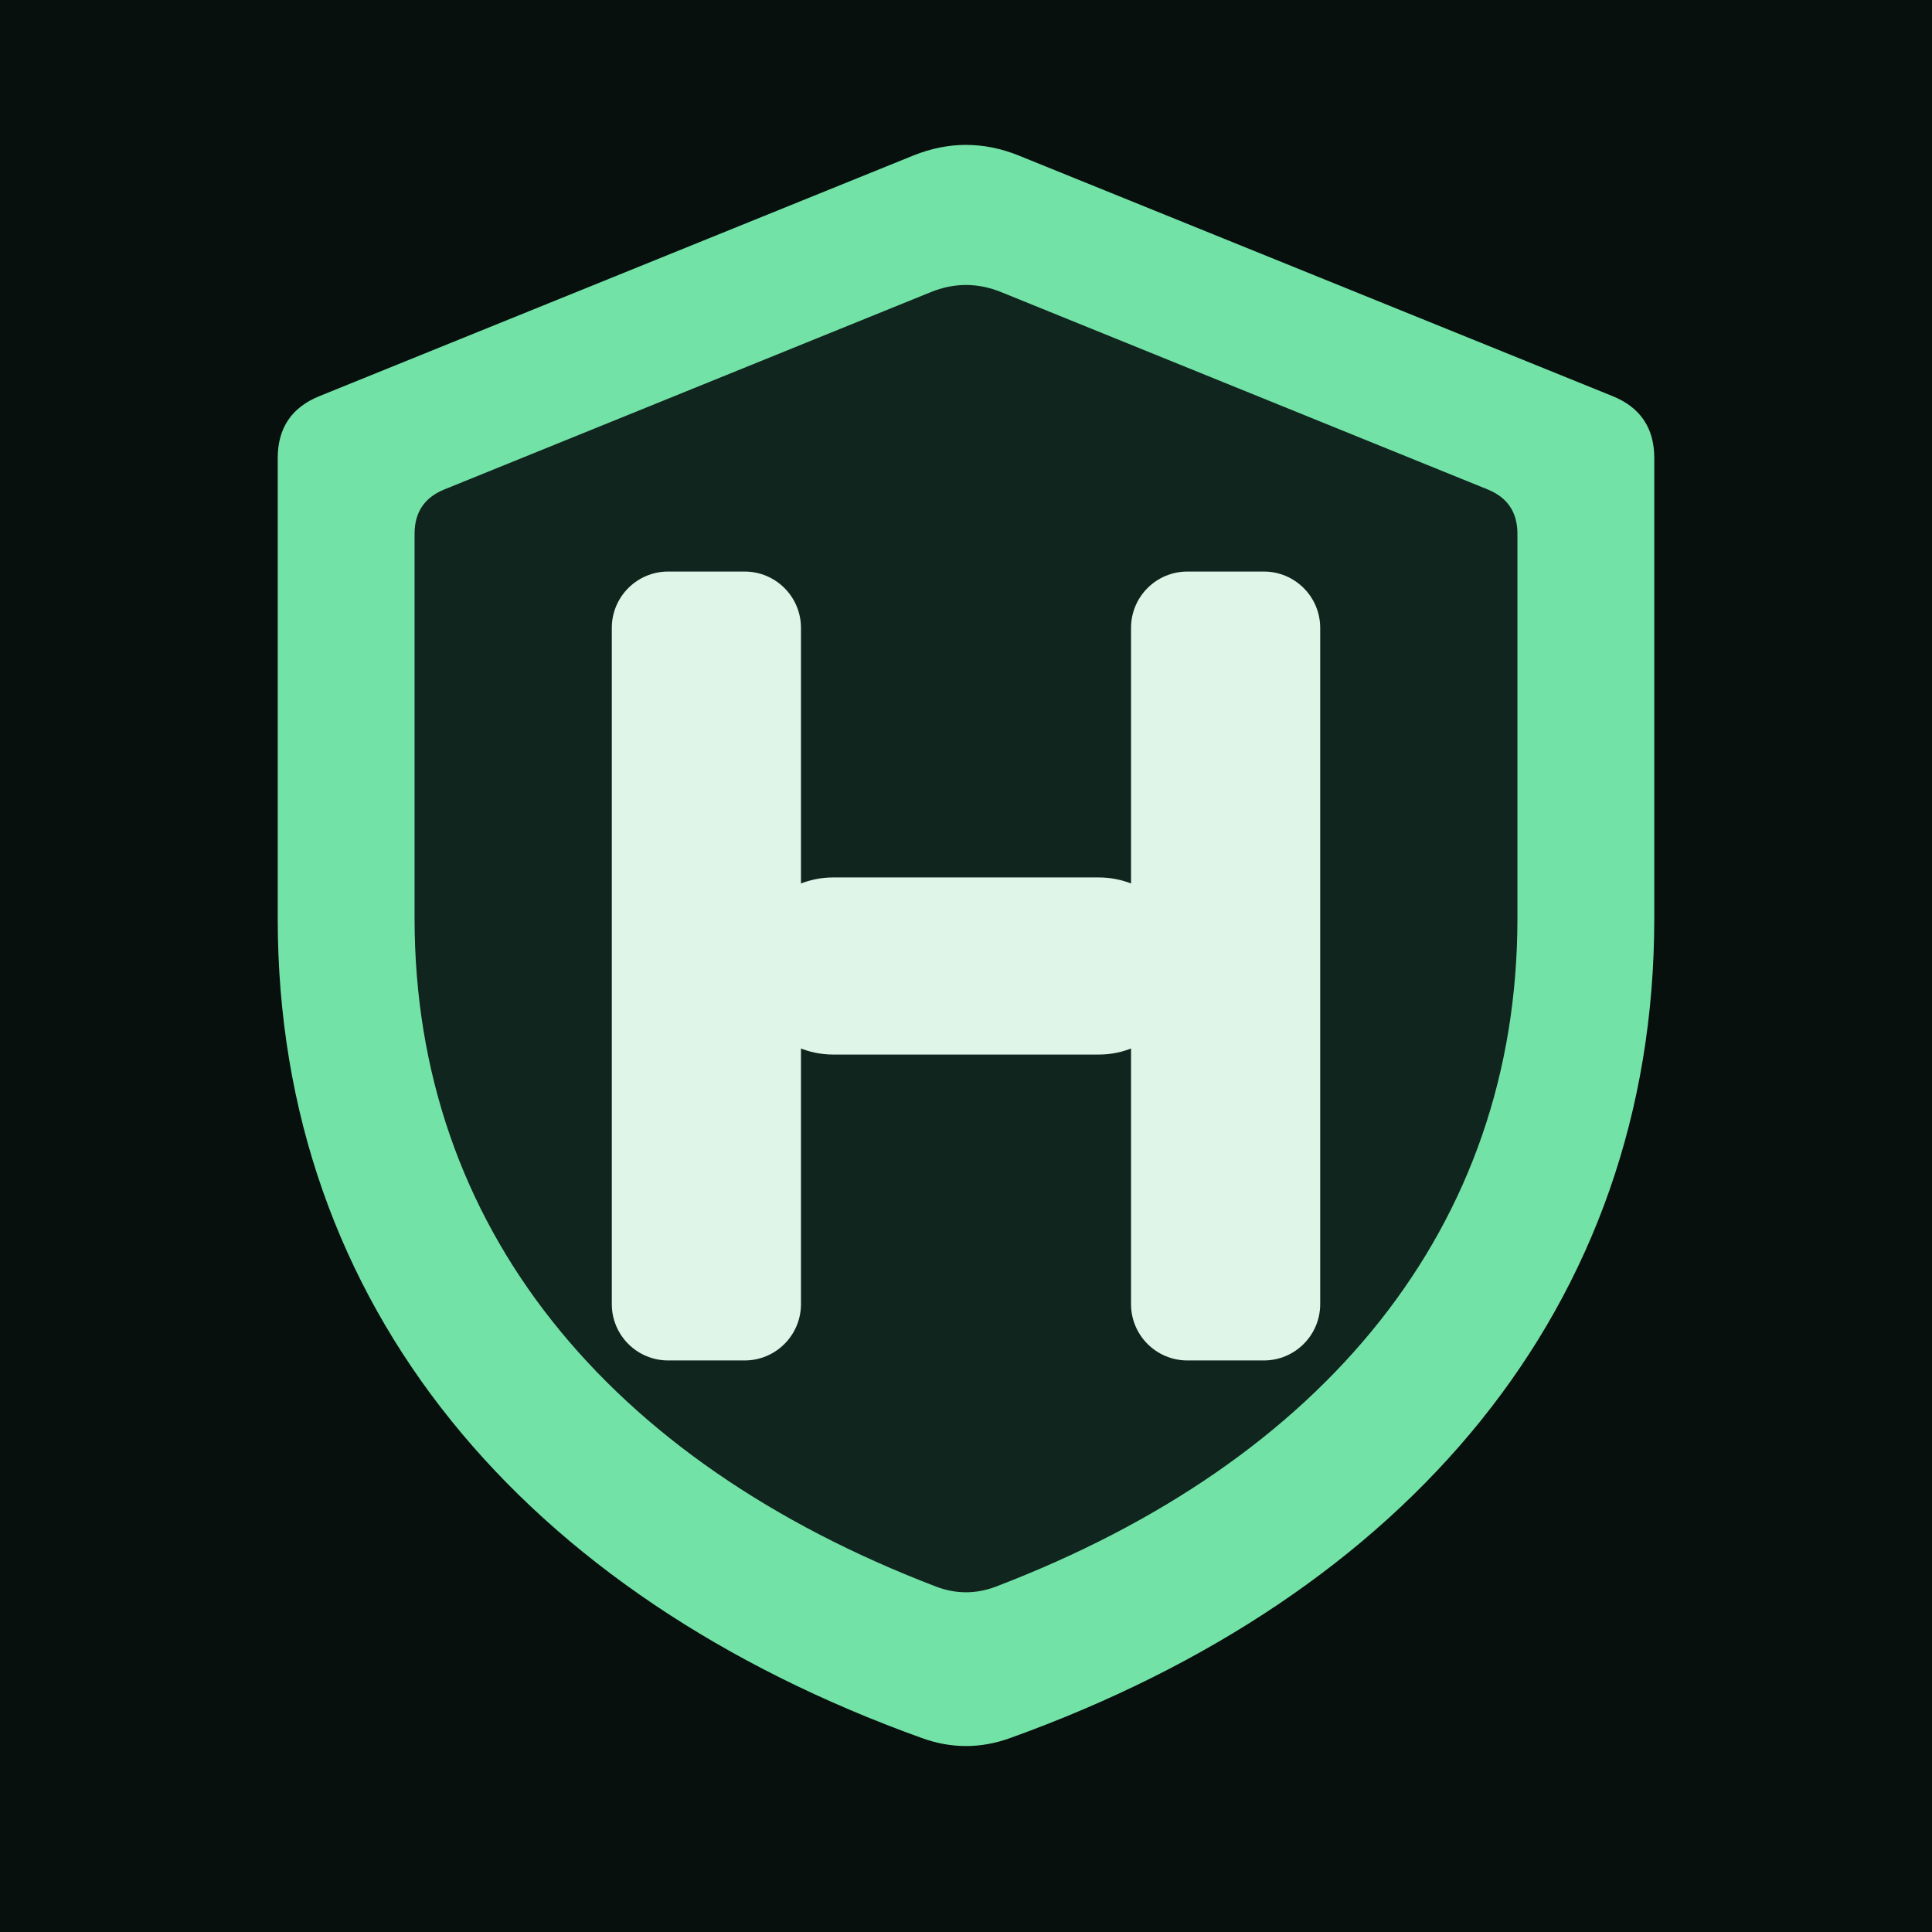
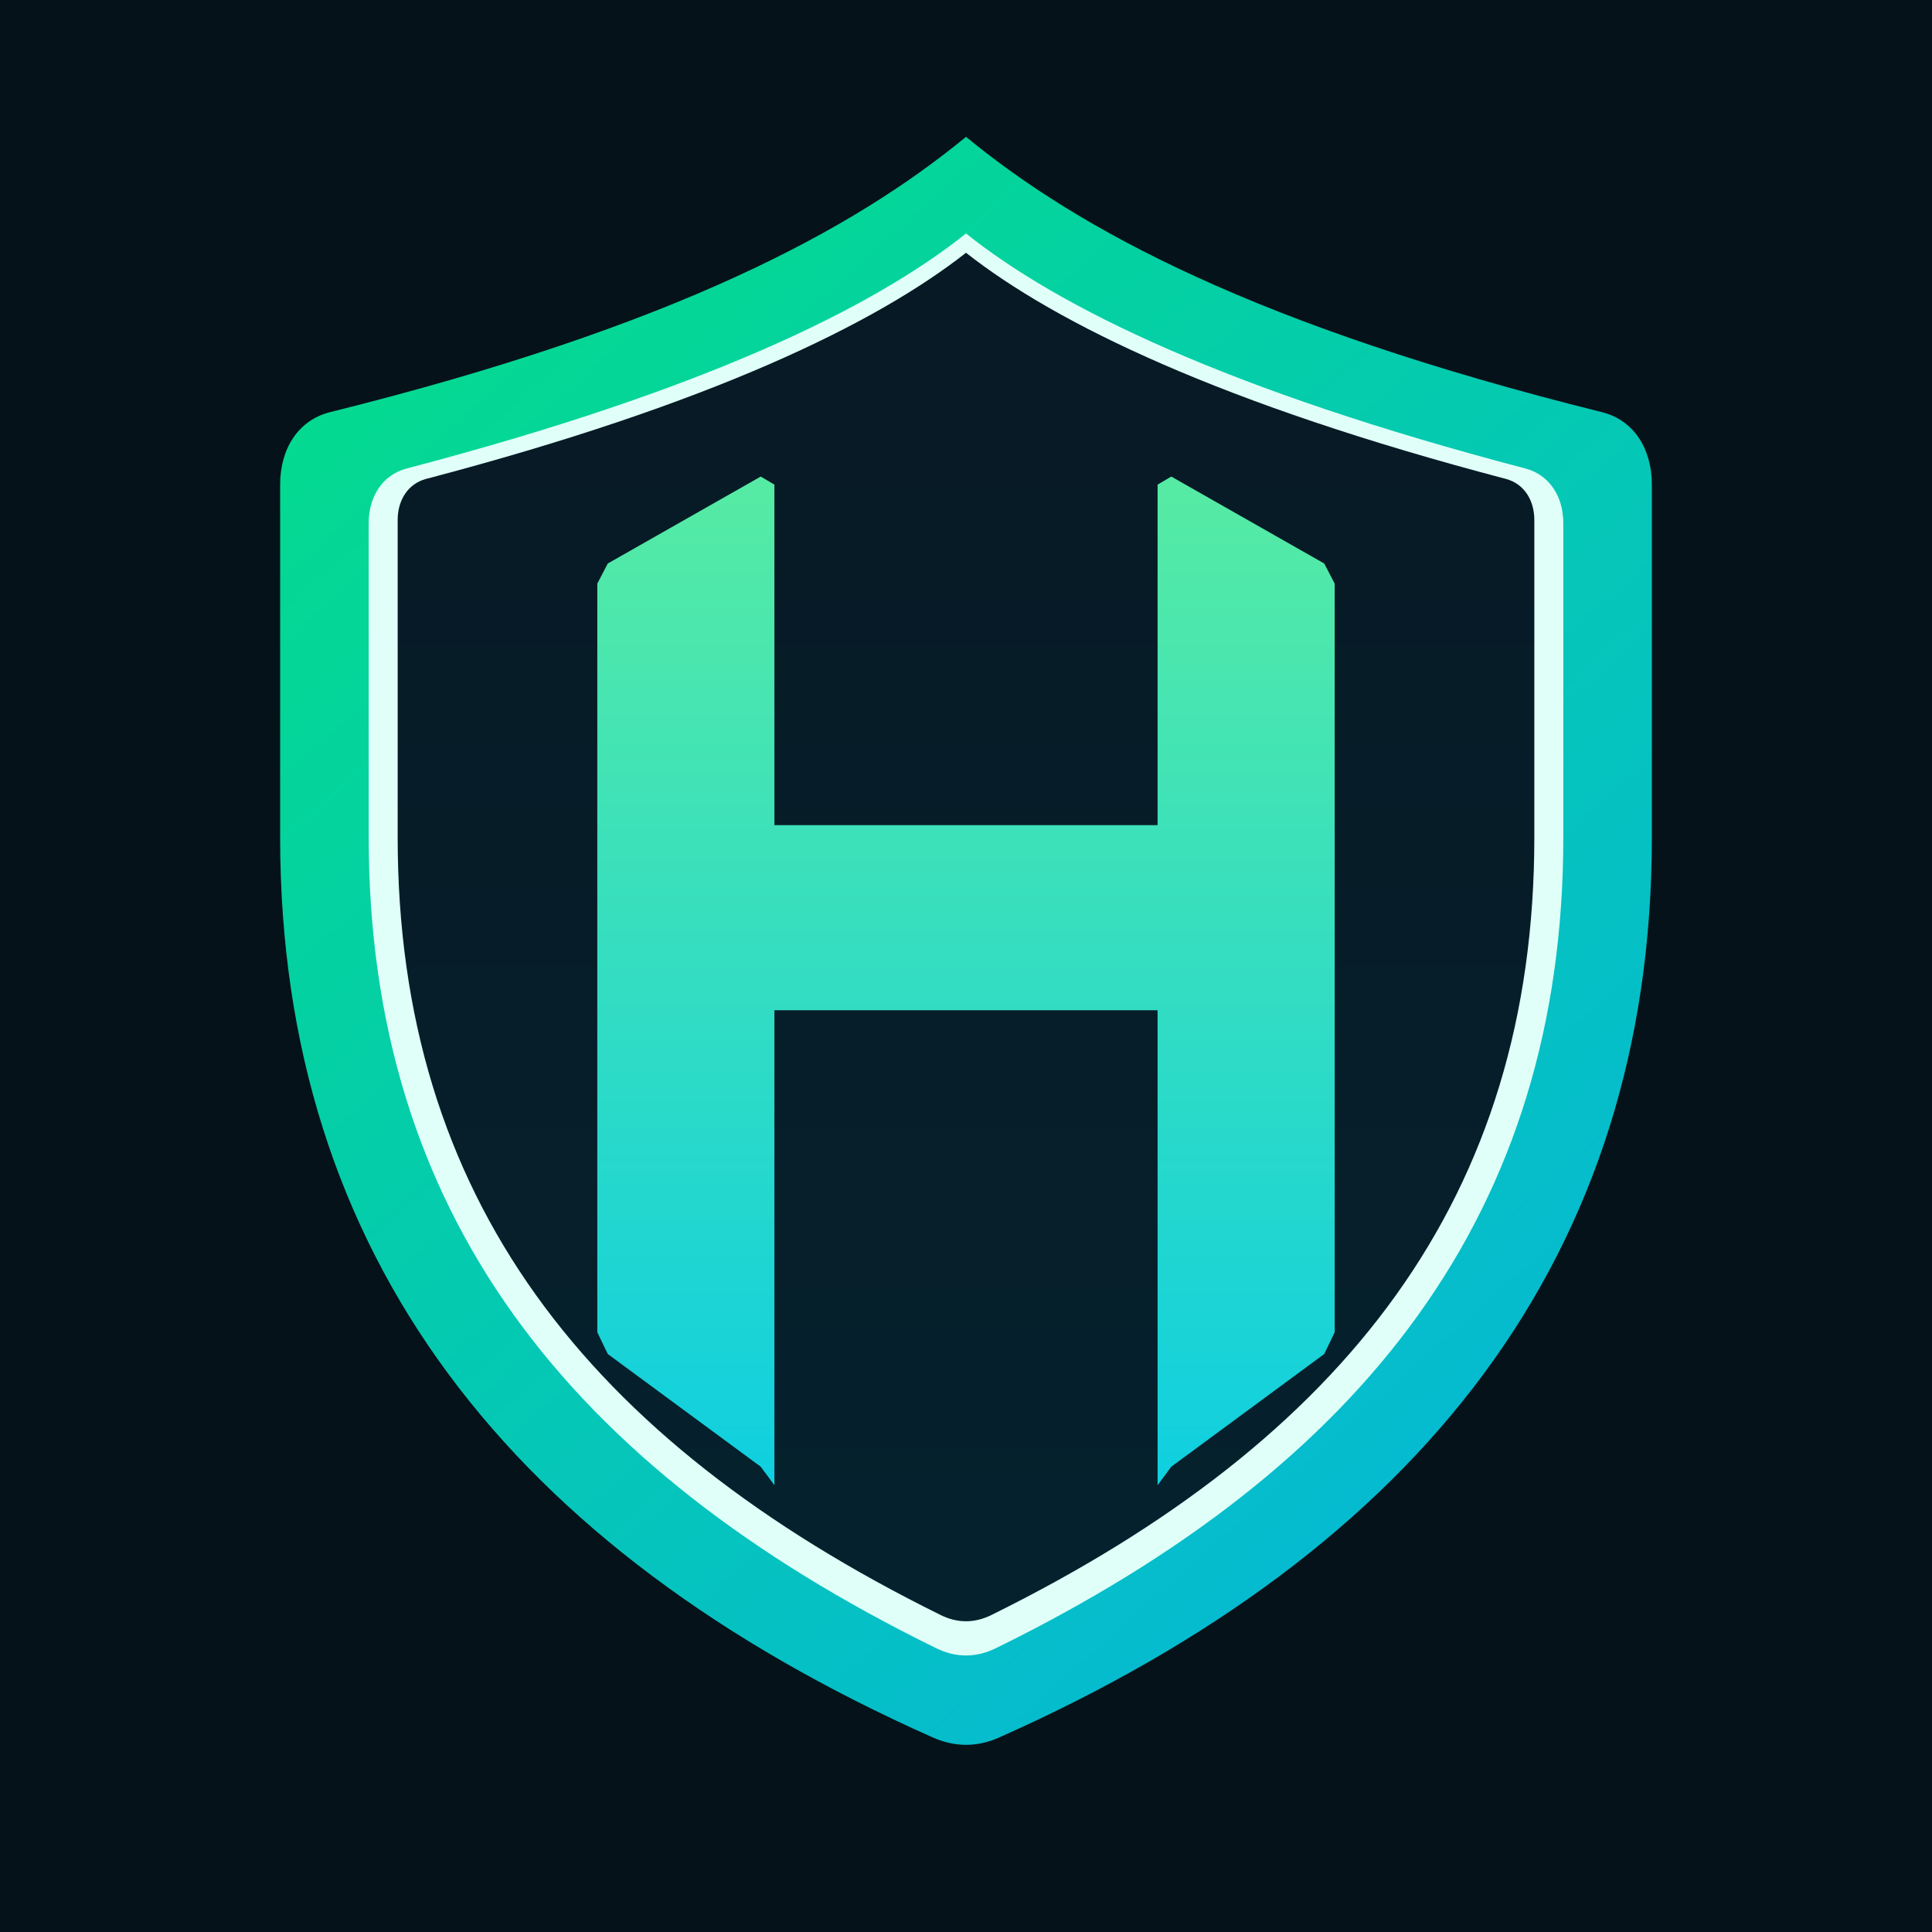
<svg xmlns="http://www.w3.org/2000/svg" viewBox="0 0 24 24" role="img" aria-label="HAVEN">
-   <rect width="24" height="24" fill="#08100d" />
-   <path d="M11.35 1.93Q12 1.67 12.65 1.93l7.38 2.99q.52.21.52.77v5.72c0 4.83-3.08 8.41-8 10.18q-.55.2-1.1 0c-4.92-1.77-8-5.35-8-10.18V5.69q0-.56.52-.77l7.38-2.99Z" fill="#73e2a7" />
-   <path d="M11.56 3.63q.44-.18.88 0l6.04 2.45q.37.15.37.55v4.78c0 3.83-2.4 6.74-6.48 8.3q-.37.14-.74 0c-4.08-1.56-6.48-4.47-6.48-8.3V6.63q0-.4.37-.55l6.04-2.45Z" fill="#10251d" />
-   <rect x="7.6" y="7.1" width="2.35" height="9.8" rx="0.7" fill="#dff5e8" />
-   <rect x="14.05" y="7.1" width="2.35" height="9.8" rx="0.7" fill="#dff5e8" />
-   <rect x="9.25" y="10.9" width="5.5" height="2.2" rx="1.1" fill="#dff5e8" />
+   <defs>
+     <linearGradient id="haven-mask-rim" x1="4" y1="3" x2="20" y2="21" gradientUnits="userSpaceOnUse">
+       <stop stop-color="#04dc8b" />
+       <stop offset="1" stop-color="#05b5dc" />
+     </linearGradient>
+     <linearGradient id="haven-mask-field" x1="12" y1="3" x2="12" y2="21" gradientUnits="userSpaceOnUse">
+       <stop stop-color="#071924" />
+       <stop offset="1" stop-color="#05222e" />
+     </linearGradient>
+     <linearGradient id="haven-mask-h" x1="12" y1="6" x2="12" y2="18.5" gradientUnits="userSpaceOnUse">
+       <stop stop-color="#56eba4" />
+       <stop offset="1" stop-color="#0fcfe0" />
+     </linearGradient>
+   </defs>
+   <rect width="24" height="24" fill="#061219" />
+   <path d="M12 1.7C10.6 2.85 8.4 4.05 4.1 5.12 3.7 5.22 3.48 5.58 3.48 6.02V10.4C3.48 15.6 6.35 19.25 11.58 21.58Q12 21.77 12.42 21.58C17.65 19.25 20.52 15.6 20.52 10.4V6.02C20.52 5.58 20.3 5.22 19.9 5.12 15.6 4.05 13.4 2.85 12 1.7Z" fill="url(#haven-mask-rim)" />
+   <path d="M12 2.9C10.85 3.82 8.75 4.85 5.05 5.82 4.75 5.9 4.58 6.17 4.58 6.5V10.4C4.58 15.05 7.04 18.22 11.62 20.47Q12 20.66 12.38 20.47C16.96 18.22 19.42 15.05 19.42 10.4V6.5C19.42 6.17 19.25 5.9 18.95 5.82 15.25 4.85 13.15 3.82 12 2.9Z" fill="#e0fff8" />
+   <path d="M12 3.14C10.88 4.02 8.83 5.02 5.29 5.95 5.07 6.01 4.94 6.21 4.94 6.46V10.4C4.94 14.86 7.27 17.88 11.68 20.06Q12 20.22 12.32 20.06C16.73 17.88 19.06 14.86 19.06 10.4V6.46C19.06 6.21 18.93 6.01 18.71 5.95 15.17 5.02 13.12 4.02 12 3.14Z" fill="url(#haven-mask-field)" />
+   <path d="M7.55 7 9.45 5.92 9.62 6.02V10.25H14.38V6.02L14.55 5.92 16.45 7 16.58 7.25V16.55L16.45 16.82 14.55 18.22 14.38 18.45V12.55H9.62V18.45L9.45 18.22 7.55 16.82 7.42 16.55V7.25L7.55 7Z" fill="url(#haven-mask-h)" />
</svg>
